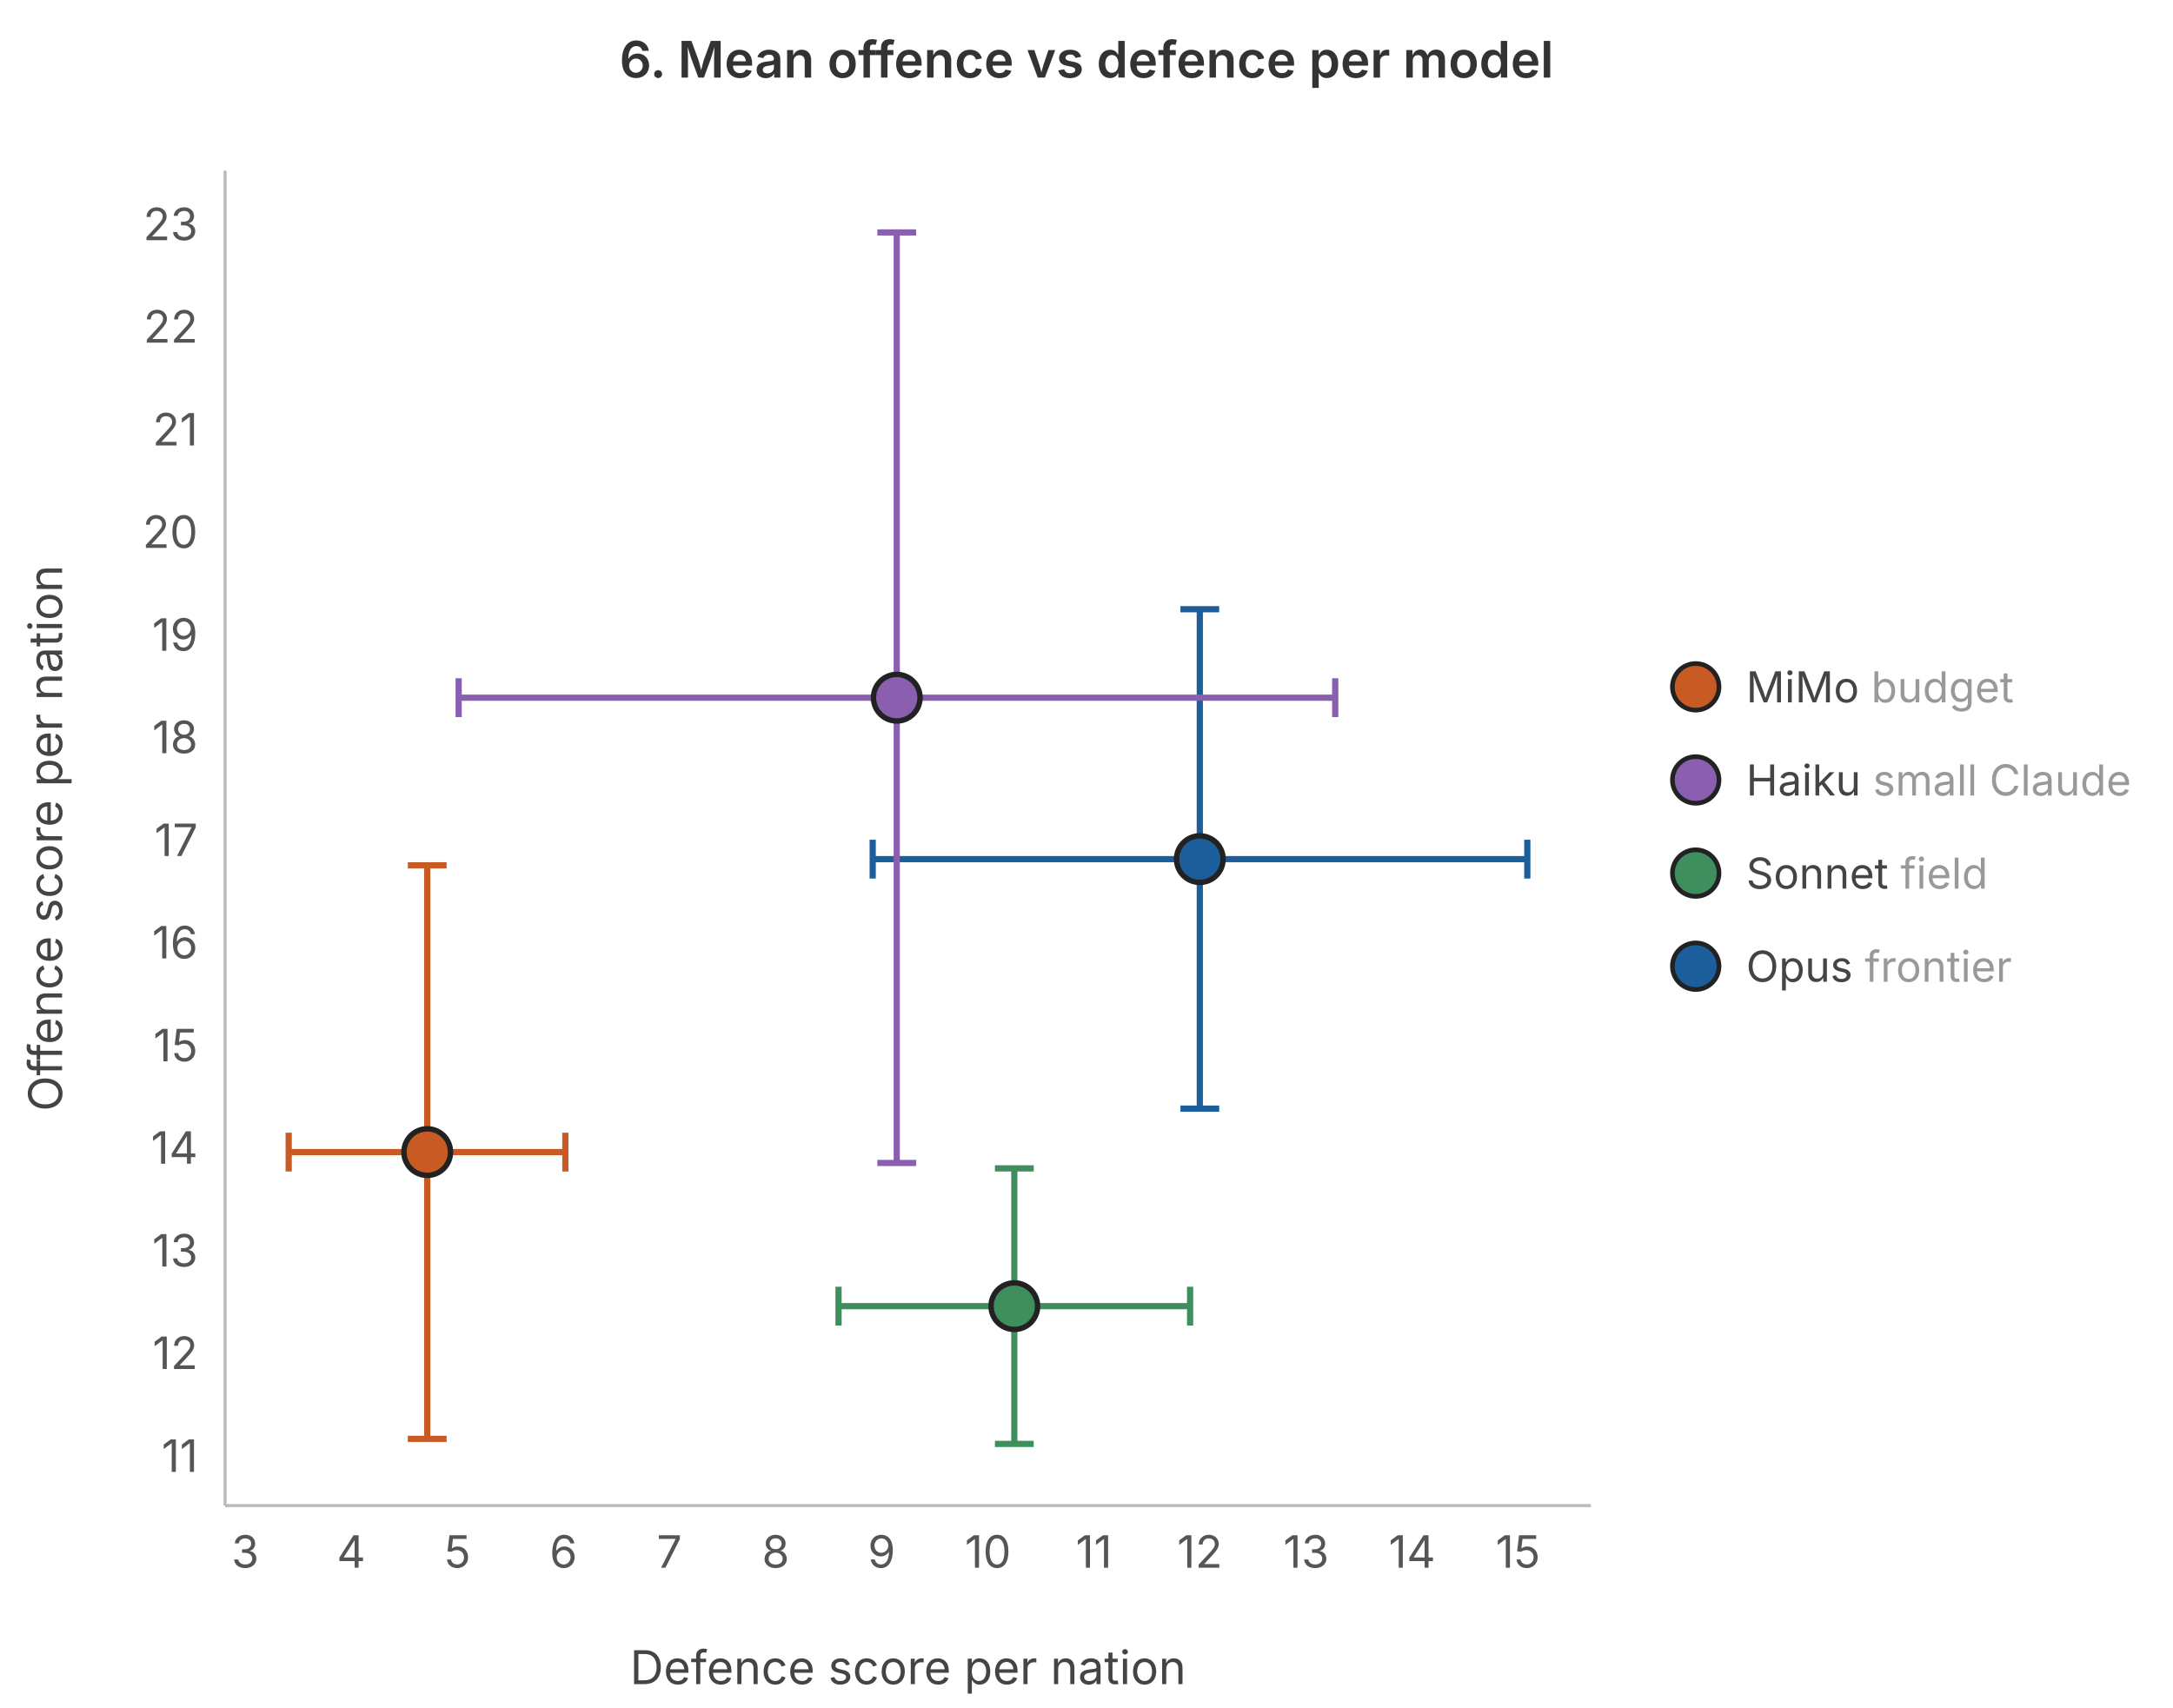
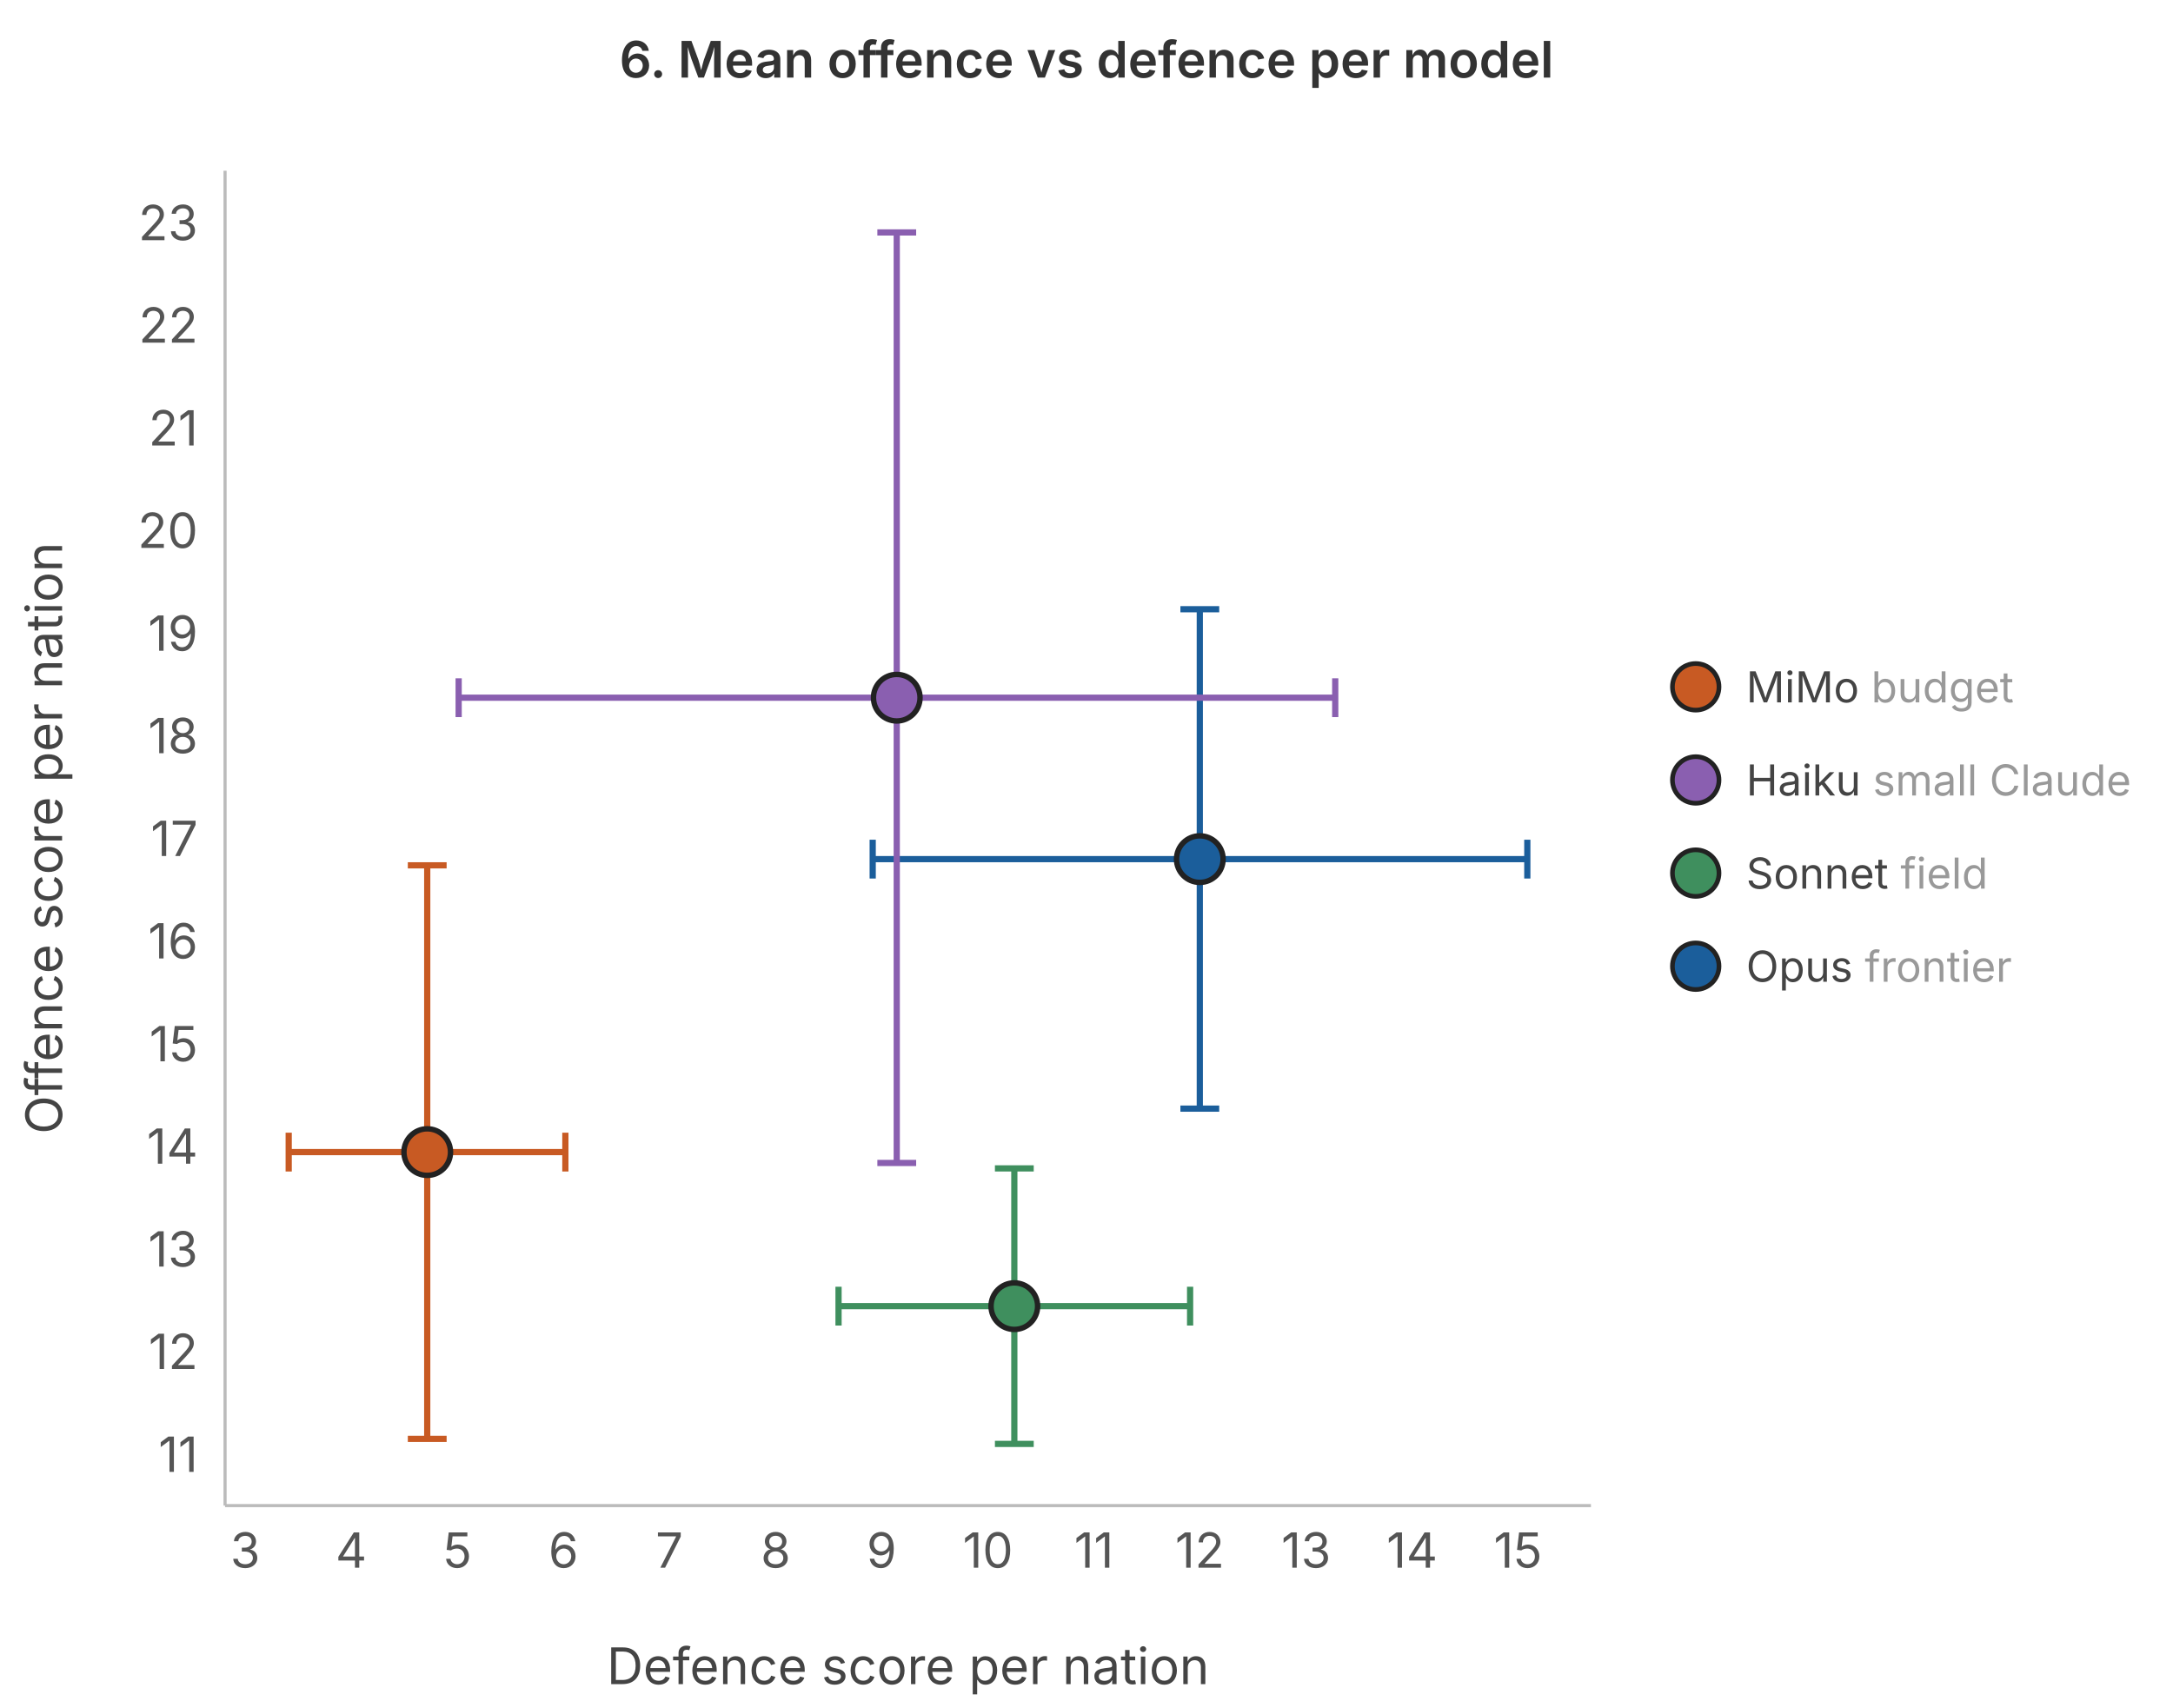
<svg xmlns="http://www.w3.org/2000/svg" viewBox="0 0 560 440" font-family="-apple-system, system-ui, sans-serif" width="560" height="440">
  <text x="280" y="20" text-anchor="middle" font-size="13" font-weight="600" fill="#333">6. Mean offence vs defence per model</text>
  <line x1="58" y1="44" x2="58" y2="388" stroke="#bbb" stroke-width="0.8" />
  <line x1="58" y1="388" x2="410" y2="388" stroke="#bbb" stroke-width="0.8" />
-   <text x="63.2" y="404" text-anchor="middle" font-size="11.5" fill="#555">3</text>
-   <text x="90.5" y="404" text-anchor="middle" font-size="11.5" fill="#555">4</text>
-   <text x="117.9" y="404" text-anchor="middle" font-size="11.5" fill="#555">5</text>
-   <text x="145.2" y="404" text-anchor="middle" font-size="11.5" fill="#555">6</text>
-   <text x="172.5" y="404" text-anchor="middle" font-size="11.5" fill="#555">7</text>
-   <text x="199.9" y="404" text-anchor="middle" font-size="11.5" fill="#555">8</text>
-   <text x="227.2" y="404" text-anchor="middle" font-size="11.5" fill="#555">9</text>
-   <text x="254.6" y="404" text-anchor="middle" font-size="11.5" fill="#555">10</text>
-   <text x="281.9" y="404" text-anchor="middle" font-size="11.5" fill="#555">11</text>
-   <text x="309.2" y="404" text-anchor="middle" font-size="11.5" fill="#555">12</text>
-   <text x="336.6" y="404" text-anchor="middle" font-size="11.5" fill="#555">13</text>
-   <text x="363.9" y="404" text-anchor="middle" font-size="11.5" fill="#555">14</text>
-   <text x="391.2" y="404" text-anchor="middle" font-size="11.5" fill="#555">15</text>
-   <text x="51" y="379.3" text-anchor="end" font-size="11.5" fill="#555">11</text>
-   <text x="51" y="352.8" text-anchor="end" font-size="11.5" fill="#555">12</text>
-   <text x="51" y="326.4" text-anchor="end" font-size="11.5" fill="#555">13</text>
-   <text x="51" y="299.9" text-anchor="end" font-size="11.5" fill="#555">14</text>
-   <text x="51" y="273.5" text-anchor="end" font-size="11.5" fill="#555">15</text>
-   <text x="51" y="247.0" text-anchor="end" font-size="11.5" fill="#555">16</text>
-   <text x="51" y="220.6" text-anchor="end" font-size="11.5" fill="#555">17</text>
-   <text x="51" y="194.1" text-anchor="end" font-size="11.5" fill="#555">18</text>
-   <text x="51" y="167.7" text-anchor="end" font-size="11.5" fill="#555">19</text>
-   <text x="51" y="141.2" text-anchor="end" font-size="11.5" fill="#555">20</text>
-   <text x="51" y="114.8" text-anchor="end" font-size="11.5" fill="#555">21</text>
-   <text x="51" y="88.3" text-anchor="end" font-size="11.5" fill="#555">22</text>
-   <text x="51" y="61.9" text-anchor="end" font-size="11.5" fill="#555">23</text>
-   <text x="234" y="434" text-anchor="middle" font-size="12" fill="#444">Defence score per nation</text>
-   <text x="16" y="216" font-size="12" fill="#444" transform="rotate(-90 16 216)" text-anchor="middle">Offence score per nation</text>
+   <text x="63.2" y="404" text-anchor="middle" font-size="12.5" fill="#555">3</text>
+   <text x="90.5" y="404" text-anchor="middle" font-size="12.5" fill="#555">4</text>
+   <text x="117.9" y="404" text-anchor="middle" font-size="12.5" fill="#555">5</text>
+   <text x="145.2" y="404" text-anchor="middle" font-size="12.5" fill="#555">6</text>
+   <text x="172.5" y="404" text-anchor="middle" font-size="12.5" fill="#555">7</text>
+   <text x="199.9" y="404" text-anchor="middle" font-size="12.5" fill="#555">8</text>
+   <text x="227.2" y="404" text-anchor="middle" font-size="12.5" fill="#555">9</text>
+   <text x="254.6" y="404" text-anchor="middle" font-size="12.5" fill="#555">10</text>
+   <text x="281.9" y="404" text-anchor="middle" font-size="12.5" fill="#555">11</text>
+   <text x="309.2" y="404" text-anchor="middle" font-size="12.5" fill="#555">12</text>
+   <text x="336.6" y="404" text-anchor="middle" font-size="12.5" fill="#555">13</text>
+   <text x="363.9" y="404" text-anchor="middle" font-size="12.5" fill="#555">14</text>
+   <text x="391.2" y="404" text-anchor="middle" font-size="12.5" fill="#555">15</text>
+   <text x="51" y="379.3" text-anchor="end" font-size="12.5" fill="#555">11</text>
+   <text x="51" y="352.8" text-anchor="end" font-size="12.5" fill="#555">12</text>
+   <text x="51" y="326.4" text-anchor="end" font-size="12.5" fill="#555">13</text>
+   <text x="51" y="299.9" text-anchor="end" font-size="12.5" fill="#555">14</text>
+   <text x="51" y="273.5" text-anchor="end" font-size="12.5" fill="#555">15</text>
+   <text x="51" y="247.0" text-anchor="end" font-size="12.5" fill="#555">16</text>
+   <text x="51" y="220.6" text-anchor="end" font-size="12.5" fill="#555">17</text>
+   <text x="51" y="194.1" text-anchor="end" font-size="12.5" fill="#555">18</text>
+   <text x="51" y="167.7" text-anchor="end" font-size="12.5" fill="#555">19</text>
+   <text x="51" y="141.2" text-anchor="end" font-size="12.5" fill="#555">20</text>
+   <text x="51" y="114.8" text-anchor="end" font-size="12.5" fill="#555">21</text>
+   <text x="51" y="88.3" text-anchor="end" font-size="12.5" fill="#555">22</text>
+   <text x="51" y="61.9" text-anchor="end" font-size="12.5" fill="#555">23</text>
+   <text x="234" y="434" text-anchor="middle" font-size="13" fill="#444">Defence score per nation</text>
+   <text x="16" y="216" font-size="13" fill="#444" transform="rotate(-90 16 216)" text-anchor="middle">Offence score per nation</text>
  <line x1="224.9" y1="221.4" x2="393.6" y2="221.4" stroke="#1b5e9b" stroke-width="1.6" />
  <line x1="224.9" y1="216.4" x2="224.9" y2="226.4" stroke="#1b5e9b" stroke-width="1.6" />
  <line x1="393.6" y1="216.4" x2="393.6" y2="226.4" stroke="#1b5e9b" stroke-width="1.6" />
  <line x1="309.2" y1="285.7" x2="309.2" y2="157.0" stroke="#1b5e9b" stroke-width="1.6" />
  <line x1="304.2" y1="285.7" x2="314.2" y2="285.7" stroke="#1b5e9b" stroke-width="1.6" />
  <line x1="304.2" y1="157.0" x2="314.2" y2="157.0" stroke="#1b5e9b" stroke-width="1.6" />
  <circle cx="309.2" cy="221.4" r="6" fill="#1b5e9b" stroke="#222" stroke-width="1.4" />
  <line x1="216.1" y1="336.6" x2="306.7" y2="336.6" stroke="#3f8f5e" stroke-width="1.6" />
  <line x1="216.1" y1="331.6" x2="216.1" y2="341.6" stroke="#3f8f5e" stroke-width="1.6" />
  <line x1="306.7" y1="331.6" x2="306.7" y2="341.6" stroke="#3f8f5e" stroke-width="1.6" />
  <line x1="261.4" y1="372.1" x2="261.4" y2="301.1" stroke="#3f8f5e" stroke-width="1.6" />
  <line x1="256.4" y1="372.1" x2="266.4" y2="372.1" stroke="#3f8f5e" stroke-width="1.6" />
  <line x1="256.4" y1="301.1" x2="266.4" y2="301.1" stroke="#3f8f5e" stroke-width="1.6" />
  <circle cx="261.4" cy="336.6" r="6" fill="#3f8f5e" stroke="#222" stroke-width="1.4" />
  <line x1="118.2" y1="179.8" x2="344.1" y2="179.8" stroke="#8a5fb0" stroke-width="1.6" />
  <line x1="118.2" y1="174.8" x2="118.2" y2="184.8" stroke="#8a5fb0" stroke-width="1.6" />
  <line x1="344.1" y1="174.8" x2="344.1" y2="184.8" stroke="#8a5fb0" stroke-width="1.6" />
  <line x1="231.1" y1="299.7" x2="231.1" y2="59.9" stroke="#8a5fb0" stroke-width="1.6" />
  <line x1="226.1" y1="299.7" x2="236.1" y2="299.7" stroke="#8a5fb0" stroke-width="1.6" />
  <line x1="226.1" y1="59.9" x2="236.1" y2="59.9" stroke="#8a5fb0" stroke-width="1.6" />
  <circle cx="231.1" cy="179.8" r="6" fill="#8a5fb0" stroke="#222" stroke-width="1.4" />
  <line x1="74.4" y1="296.9" x2="145.7" y2="296.9" stroke="#c85a23" stroke-width="1.6" />
  <line x1="74.4" y1="291.9" x2="74.4" y2="301.9" stroke="#c85a23" stroke-width="1.6" />
  <line x1="145.7" y1="291.9" x2="145.7" y2="301.9" stroke="#c85a23" stroke-width="1.6" />
  <line x1="110.1" y1="370.8" x2="110.1" y2="223.0" stroke="#c85a23" stroke-width="1.6" />
  <line x1="105.1" y1="370.8" x2="115.1" y2="370.8" stroke="#c85a23" stroke-width="1.6" />
  <line x1="105.1" y1="223.0" x2="115.1" y2="223.0" stroke="#c85a23" stroke-width="1.6" />
  <circle cx="110.1" cy="296.9" r="6" fill="#c85a23" stroke="#222" stroke-width="1.4" />
  <circle cx="437" cy="177" r="6" fill="#c85a23" stroke="#222" stroke-width="1.2" />
  <text x="450" y="181" font-size="11" fill="#444">MiMo <tspan fill="#999">budget</tspan>
  </text>
  <circle cx="437" cy="201" r="6" fill="#8a5fb0" stroke="#222" stroke-width="1.2" />
  <text x="450" y="205" font-size="11" fill="#444">Haiku <tspan fill="#999">small Claude</tspan>
  </text>
  <circle cx="437" cy="225" r="6" fill="#3f8f5e" stroke="#222" stroke-width="1.2" />
  <text x="450" y="229" font-size="11" fill="#444">Sonnet <tspan fill="#999">field</tspan>
  </text>
  <circle cx="437" cy="249" r="6" fill="#1b5e9b" stroke="#222" stroke-width="1.2" />
  <text x="450" y="253" font-size="11" fill="#444">Opus <tspan fill="#999">frontier</tspan>
  </text>
</svg>
